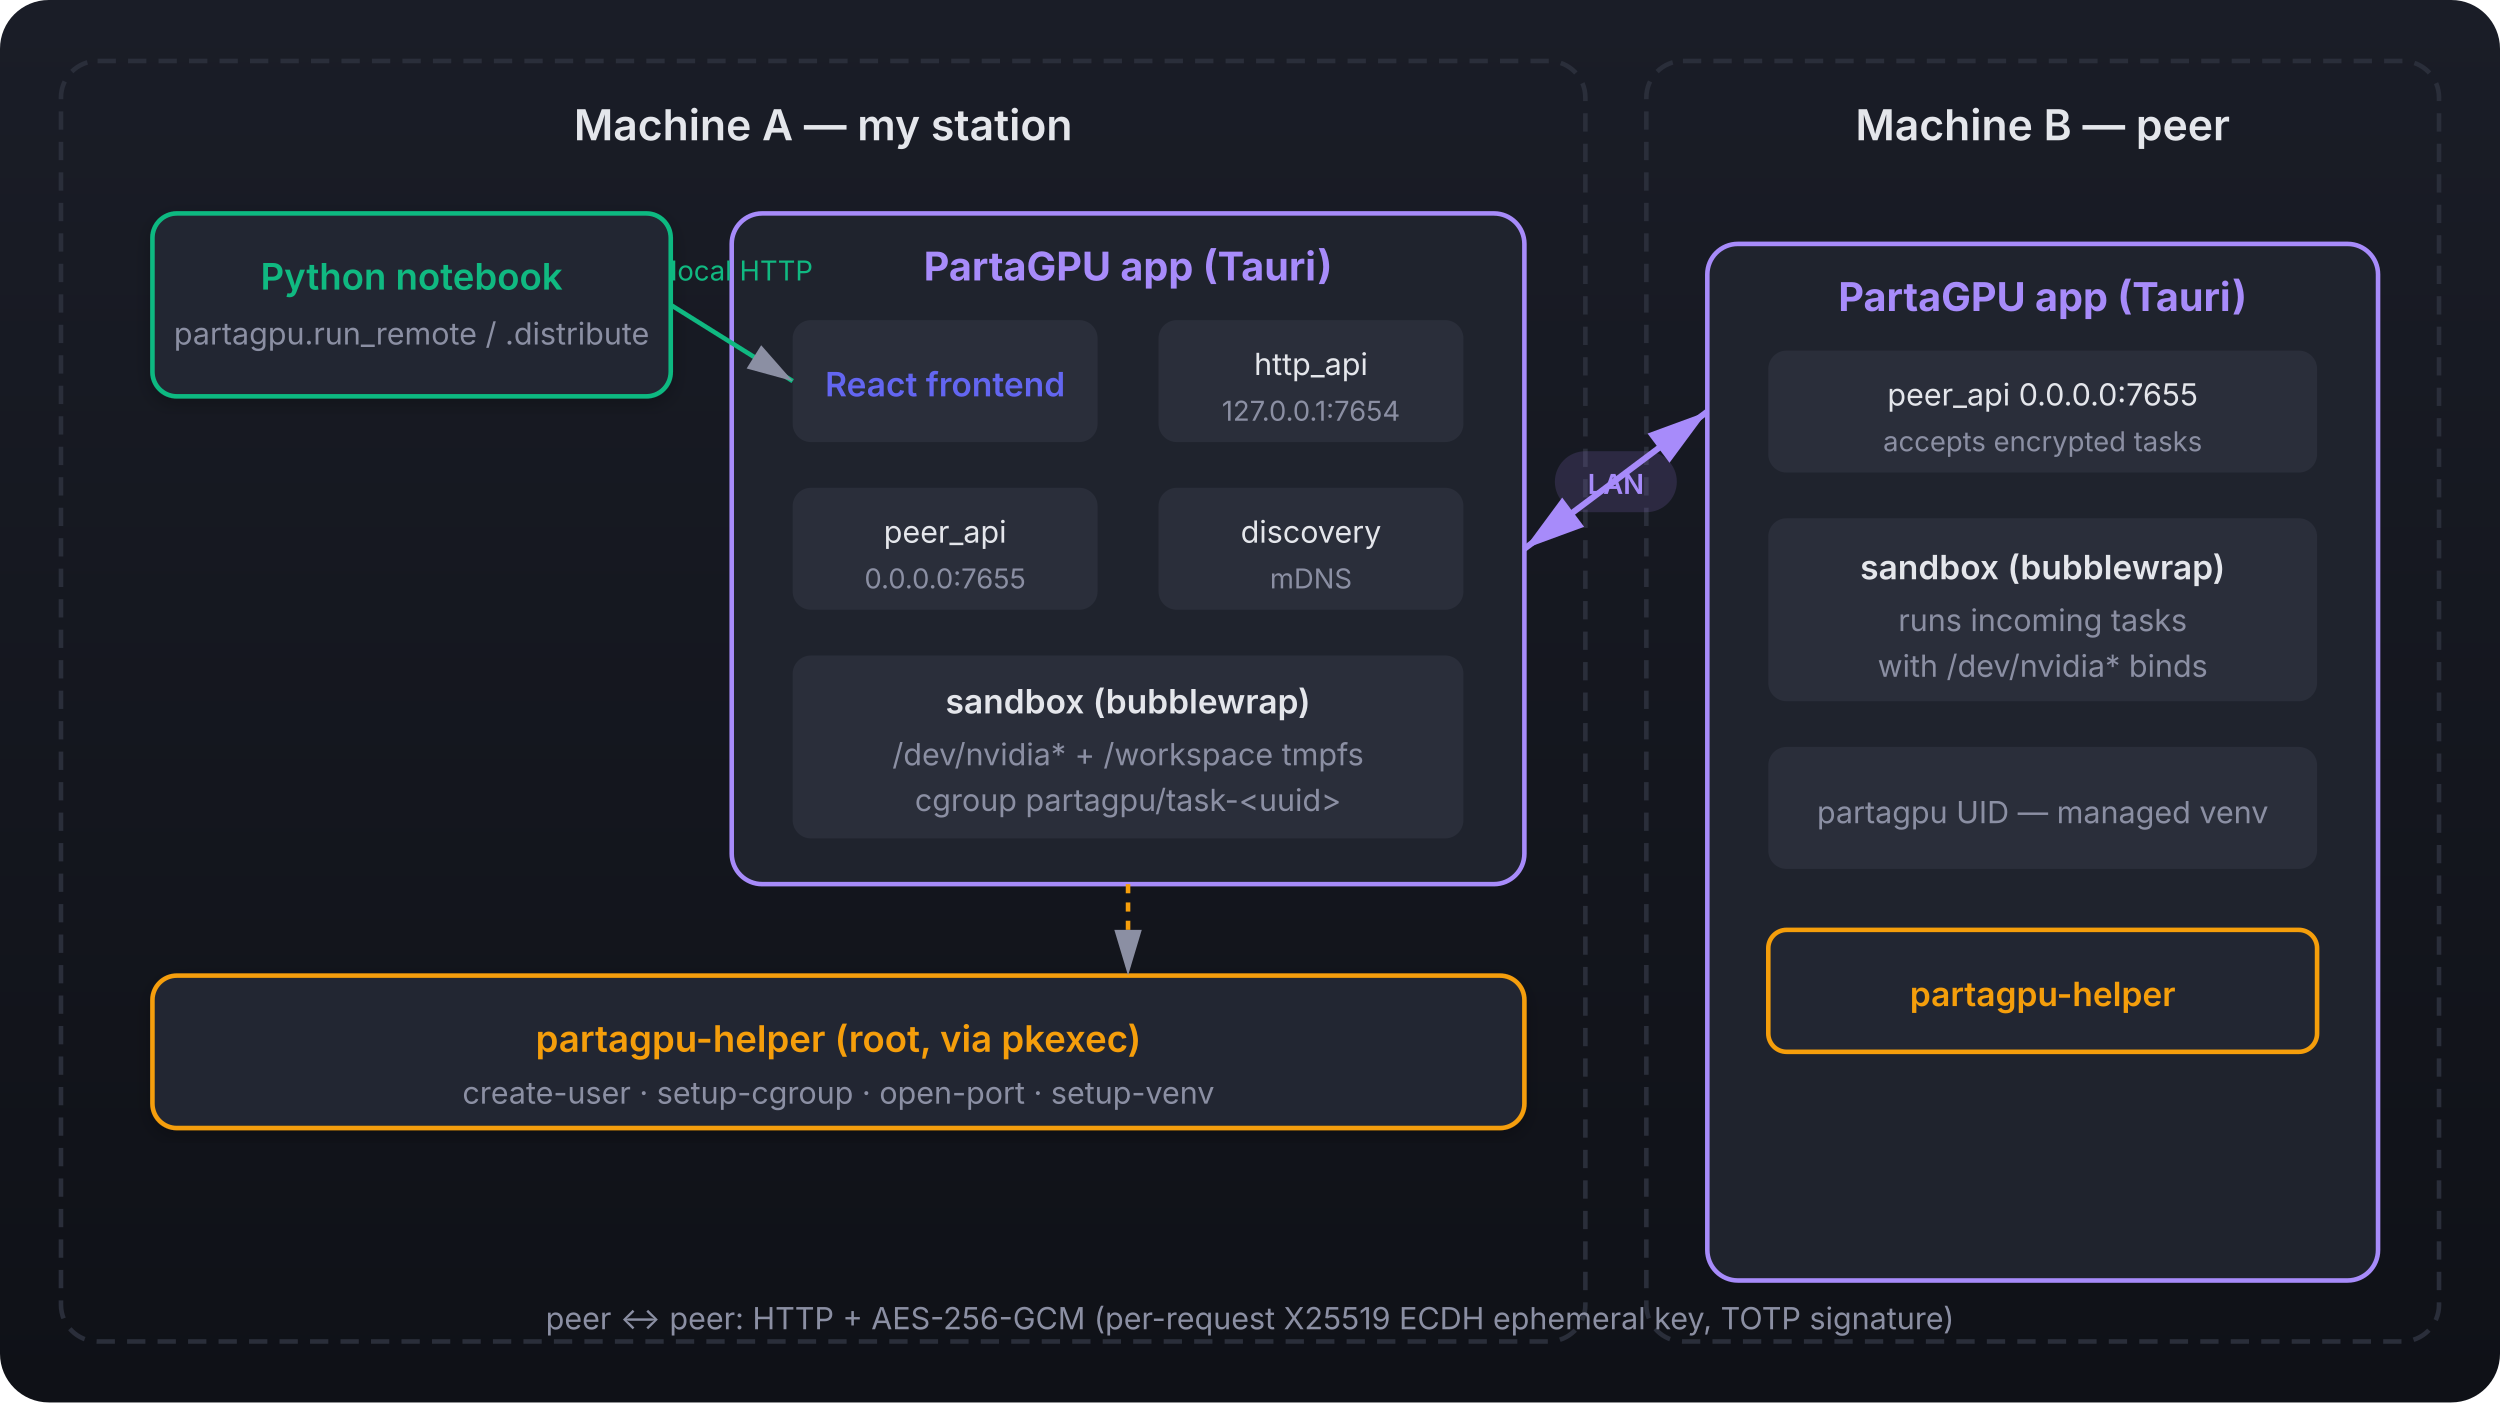
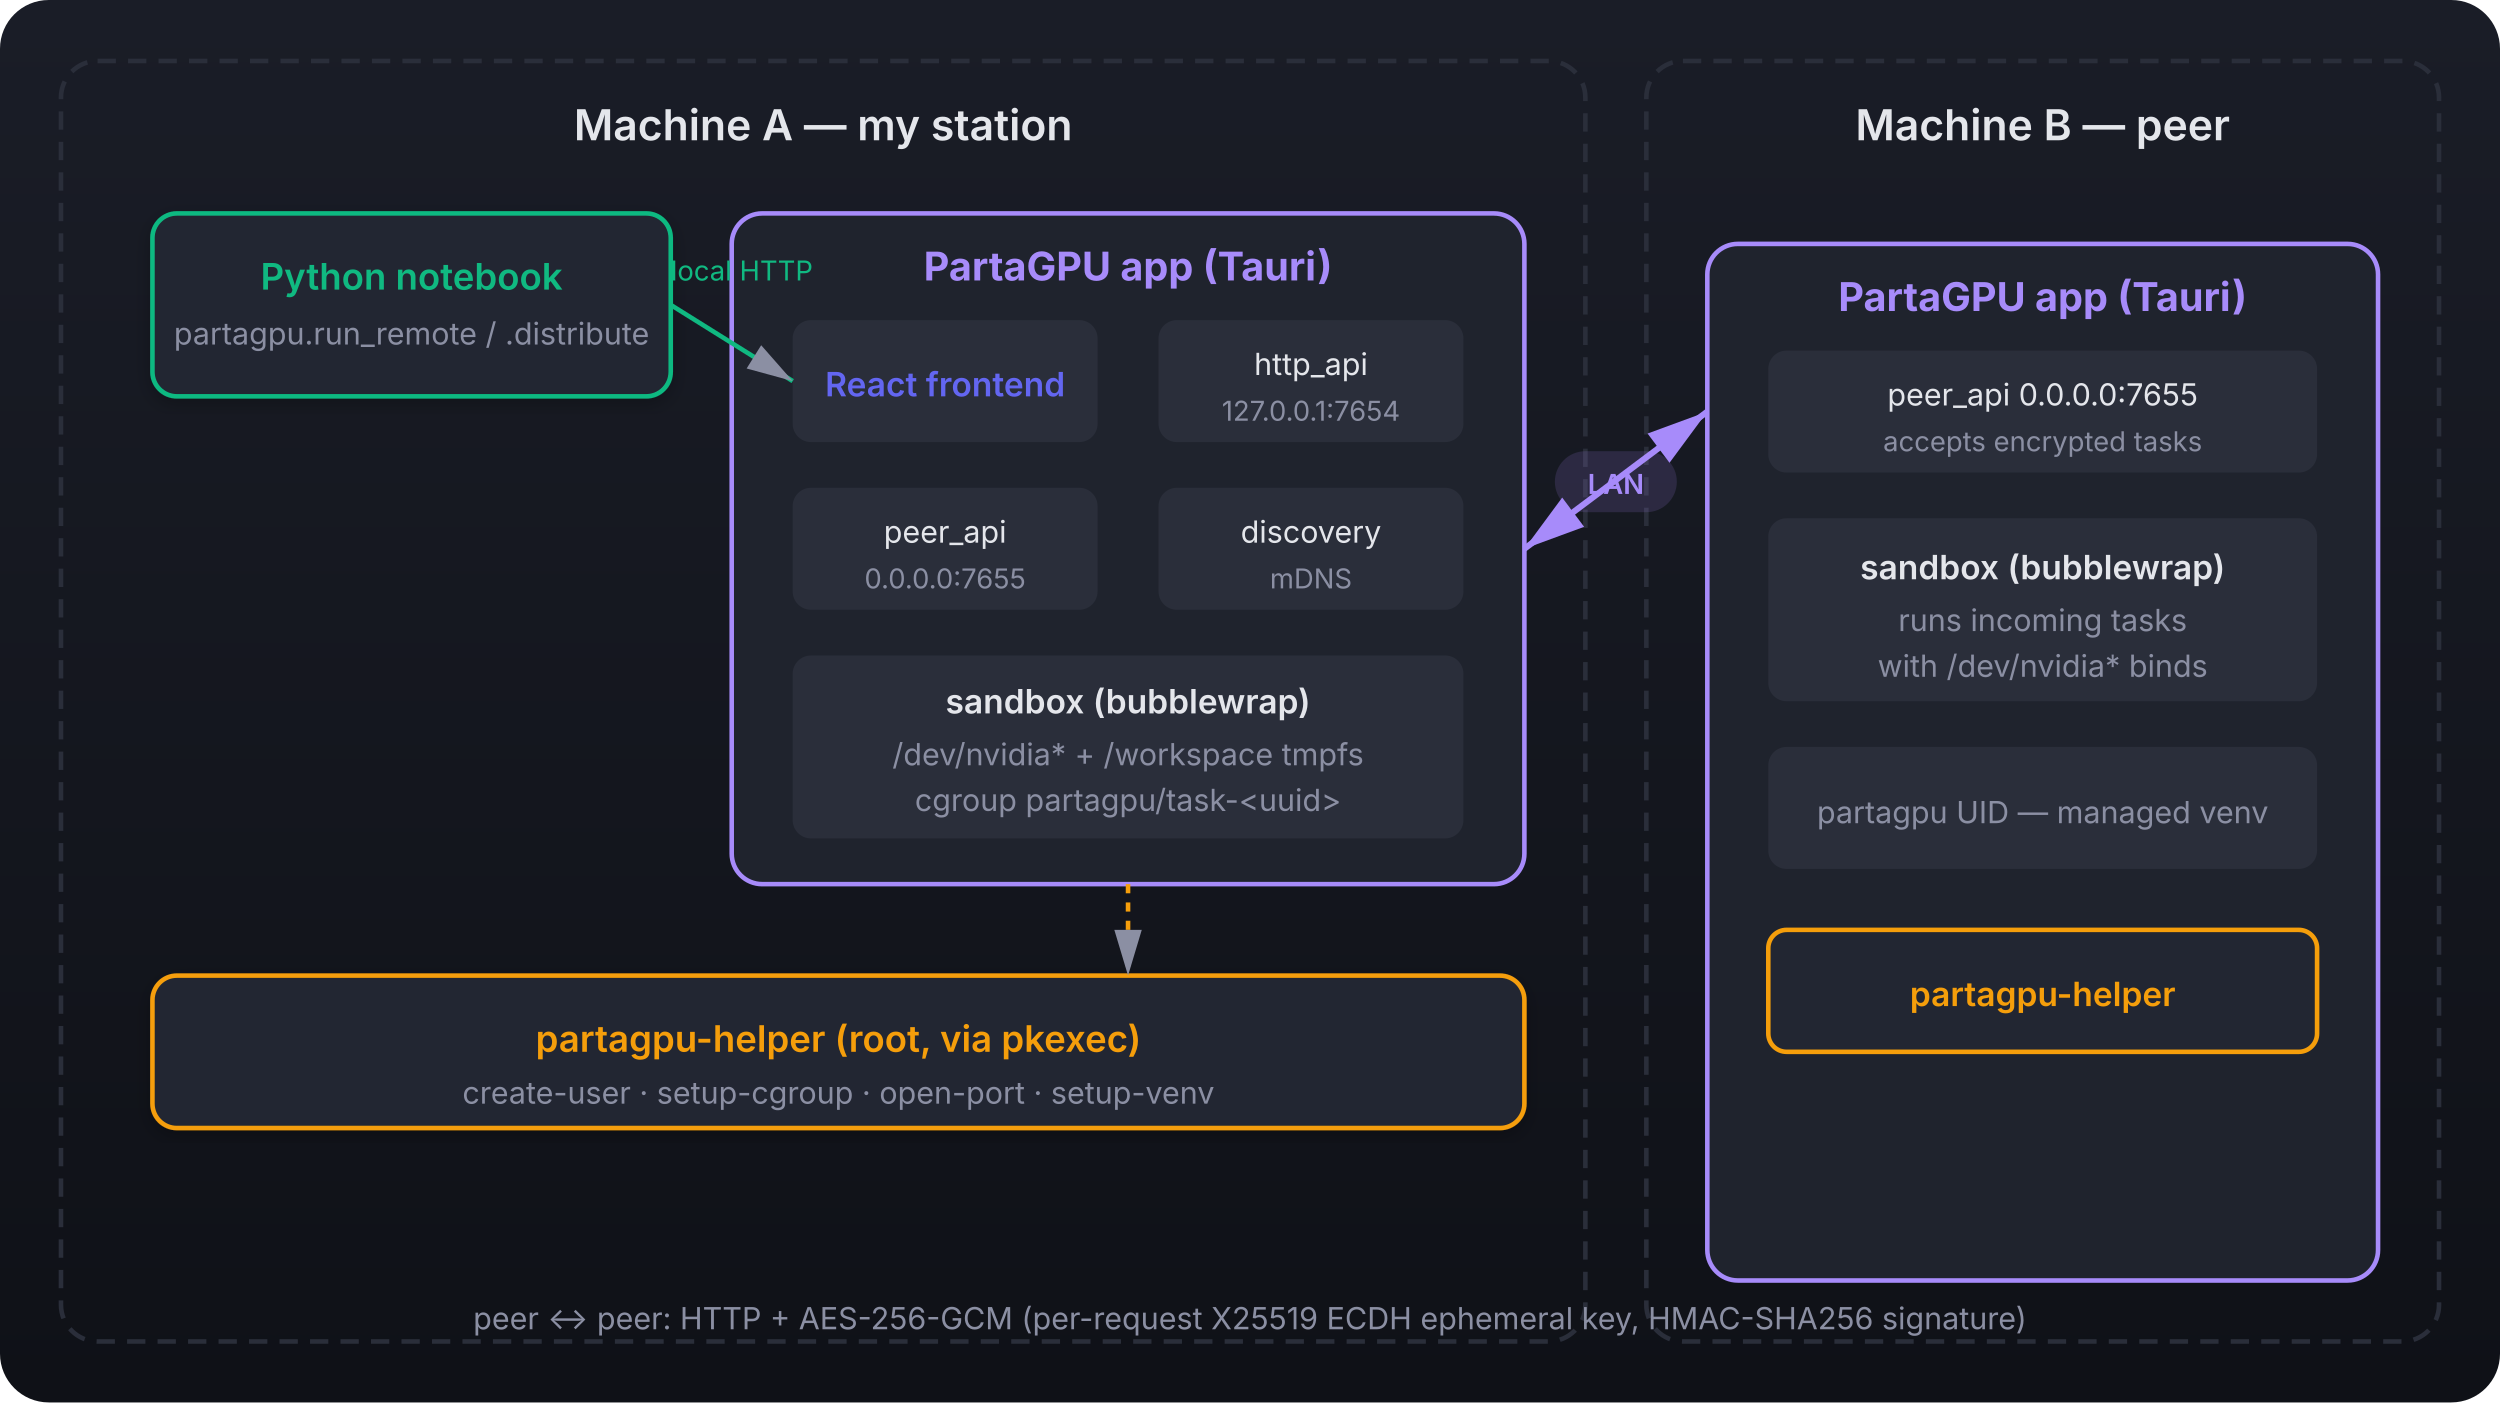
<svg xmlns="http://www.w3.org/2000/svg" viewBox="0 0 820 460" font-family="Inter, system-ui, sans-serif">
  <defs>
    <linearGradient id="bg-co-en" x1="0" y1="0" x2="0" y2="1">
      <stop offset="0%" stop-color="#1a1d27" />
      <stop offset="100%" stop-color="#0f1117" />
    </linearGradient>
    <filter id="sh-co-en">
      <feDropShadow dx="0" dy="2" stdDeviation="3" flood-color="#000" flood-opacity="0.25" />
    </filter>
    <marker id="arr-co-en" viewBox="0 0 10 6" refX="10" refY="3" markerWidth="10" markerHeight="6" orient="auto-start-reverse">
      <path d="M0,0 L10,3 L0,6 Z" fill="#8b8fa3" />
    </marker>
    <marker id="arr-co-en-purple" viewBox="0 0 10 6" refX="10" refY="3" markerWidth="10" markerHeight="6" orient="auto-start-reverse">
      <path d="M0,0 L10,3 L0,6 Z" fill="#a78bfa" />
    </marker>
  </defs>
  <rect width="820" height="460" rx="16" fill="url(#bg-co-en)" />
  <rect x="20" y="20" width="500" height="420" rx="12" fill="none" stroke="#2a2e3a" stroke-width="1.5" stroke-dasharray="6,4" />
  <text x="270" y="46" text-anchor="middle" fill="#e4e6eb" font-size="14" font-weight="600">Machine A — my station</text>
  <rect x="50" y="70" width="170" height="60" rx="8" fill="#222632" stroke="#10b981" stroke-width="1.5" filter="url(#sh-co-en)" />
  <text x="135" y="95" text-anchor="middle" fill="#10b981" font-size="12" font-weight="600">Python notebook</text>
  <text x="135" y="113" text-anchor="middle" fill="#8b8fa3" font-size="10">partagpu.run_remote / .distribute</text>
  <rect x="240" y="70" width="260" height="220" rx="10" fill="#1f232d" stroke="#a78bfa" stroke-width="1.5" />
  <text x="370" y="92" text-anchor="middle" fill="#a78bfa" font-size="13" font-weight="700">PartaGPU app (Tauri)</text>
  <rect x="260" y="105" width="100" height="40" rx="6" fill="#2a2e3a" />
  <text x="310" y="130" text-anchor="middle" fill="#6366f1" font-size="11" font-weight="600">React frontend</text>
  <rect x="380" y="105" width="100" height="40" rx="6" fill="#2a2e3a" />
  <text x="430" y="123" text-anchor="middle" fill="#e4e6eb" font-size="10">http_api</text>
  <text x="430" y="138" text-anchor="middle" fill="#8b8fa3" font-size="9">127.0.0.1:7654</text>
  <rect x="260" y="160" width="100" height="40" rx="6" fill="#2a2e3a" />
  <text x="310" y="178" text-anchor="middle" fill="#e4e6eb" font-size="10">peer_api</text>
  <text x="310" y="193" text-anchor="middle" fill="#8b8fa3" font-size="9">0.0.0.0:7655</text>
  <rect x="380" y="160" width="100" height="40" rx="6" fill="#2a2e3a" />
  <text x="430" y="178" text-anchor="middle" fill="#e4e6eb" font-size="10">discovery</text>
  <text x="430" y="193" text-anchor="middle" fill="#8b8fa3" font-size="9">mDNS</text>
  <rect x="260" y="215" width="220" height="60" rx="6" fill="#2a2e3a" />
  <text x="370" y="234" text-anchor="middle" fill="#e4e6eb" font-size="11" font-weight="600">sandbox (bubblewrap)</text>
  <text x="370" y="251" text-anchor="middle" fill="#8b8fa3" font-size="10">/dev/nvidia* + /workspace tmpfs</text>
  <text x="370" y="266" text-anchor="middle" fill="#8b8fa3" font-size="10">cgroup partagpu/task-&lt;uuid&gt;</text>
  <rect x="50" y="320" width="450" height="50" rx="8" fill="#222632" stroke="#f59e0b" stroke-width="1.5" filter="url(#sh-co-en)" />
  <text x="275" y="345" text-anchor="middle" fill="#f59e0b" font-size="12" font-weight="600">partagpu-helper (root, via pkexec)</text>
  <text x="275" y="362" text-anchor="middle" fill="#8b8fa3" font-size="10">create-user · setup-cgroup · open-port · setup-venv</text>
  <line x1="220" y1="100" x2="260" y2="125" stroke="#10b981" stroke-width="1.5" marker-end="url(#arr-co-en)" />
  <text x="220" y="92" fill="#10b981" font-size="9">local HTTP</text>
  <line x1="370" y1="290" x2="370" y2="320" stroke="#f59e0b" stroke-width="1.5" stroke-dasharray="3,3" marker-end="url(#arr-co-en)" />
  <rect x="540" y="20" width="260" height="420" rx="12" fill="none" stroke="#2a2e3a" stroke-width="1.5" stroke-dasharray="6,4" />
  <text x="670" y="46" text-anchor="middle" fill="#e4e6eb" font-size="14" font-weight="600">Machine B — peer</text>
  <rect x="560" y="80" width="220" height="340" rx="10" fill="#1f232d" stroke="#a78bfa" stroke-width="1.5" />
  <text x="670" y="102" text-anchor="middle" fill="#a78bfa" font-size="13" font-weight="700">PartaGPU app (Tauri)</text>
  <rect x="580" y="115" width="180" height="40" rx="6" fill="#2a2e3a" />
  <text x="670" y="133" text-anchor="middle" fill="#e4e6eb" font-size="10">peer_api 0.0.0.0:7655</text>
  <text x="670" y="148" text-anchor="middle" fill="#8b8fa3" font-size="9">accepts encrypted tasks</text>
  <rect x="580" y="170" width="180" height="60" rx="6" fill="#2a2e3a" />
  <text x="670" y="190" text-anchor="middle" fill="#e4e6eb" font-size="11" font-weight="600">sandbox (bubblewrap)</text>
  <text x="670" y="207" text-anchor="middle" fill="#8b8fa3" font-size="10">runs incoming tasks</text>
  <text x="670" y="222" text-anchor="middle" fill="#8b8fa3" font-size="10">with /dev/nvidia* binds</text>
  <rect x="580" y="245" width="180" height="40" rx="6" fill="#2a2e3a" />
  <text x="670" y="270" text-anchor="middle" fill="#8b8fa3" font-size="10">partagpu UID — managed venv</text>
  <rect x="580" y="305" width="180" height="40" rx="6" fill="#222632" stroke="#f59e0b" stroke-width="1.5" />
  <text x="670" y="330" text-anchor="middle" fill="#f59e0b" font-size="11" font-weight="600">partagpu-helper</text>
  <line x1="500" y1="180" x2="560" y2="135" stroke="#a78bfa" stroke-width="2" marker-end="url(#arr-co-en-purple)" marker-start="url(#arr-co-en-purple)" />
  <rect x="510" y="148" width="40" height="20" rx="10" fill="#a78bfa" fill-opacity="0.15" />
  <text x="530" y="162" text-anchor="middle" fill="#a78bfa" font-size="9" font-weight="600">LAN</text>
-   <text x="410" y="436" text-anchor="middle" fill="#8b8fa3" font-size="10">peer ↔ peer: HTTP + AES-256-GCM (per-request X25519 ECDH ephemeral key, TOTP signature)</text>
+   <text x="410" y="436" text-anchor="middle" fill="#8b8fa3" font-size="10">peer ↔ peer: HTTP + AES-256-GCM (per-request X25519 ECDH ephemeral key, HMAC-SHA256 signature)</text>
</svg>
